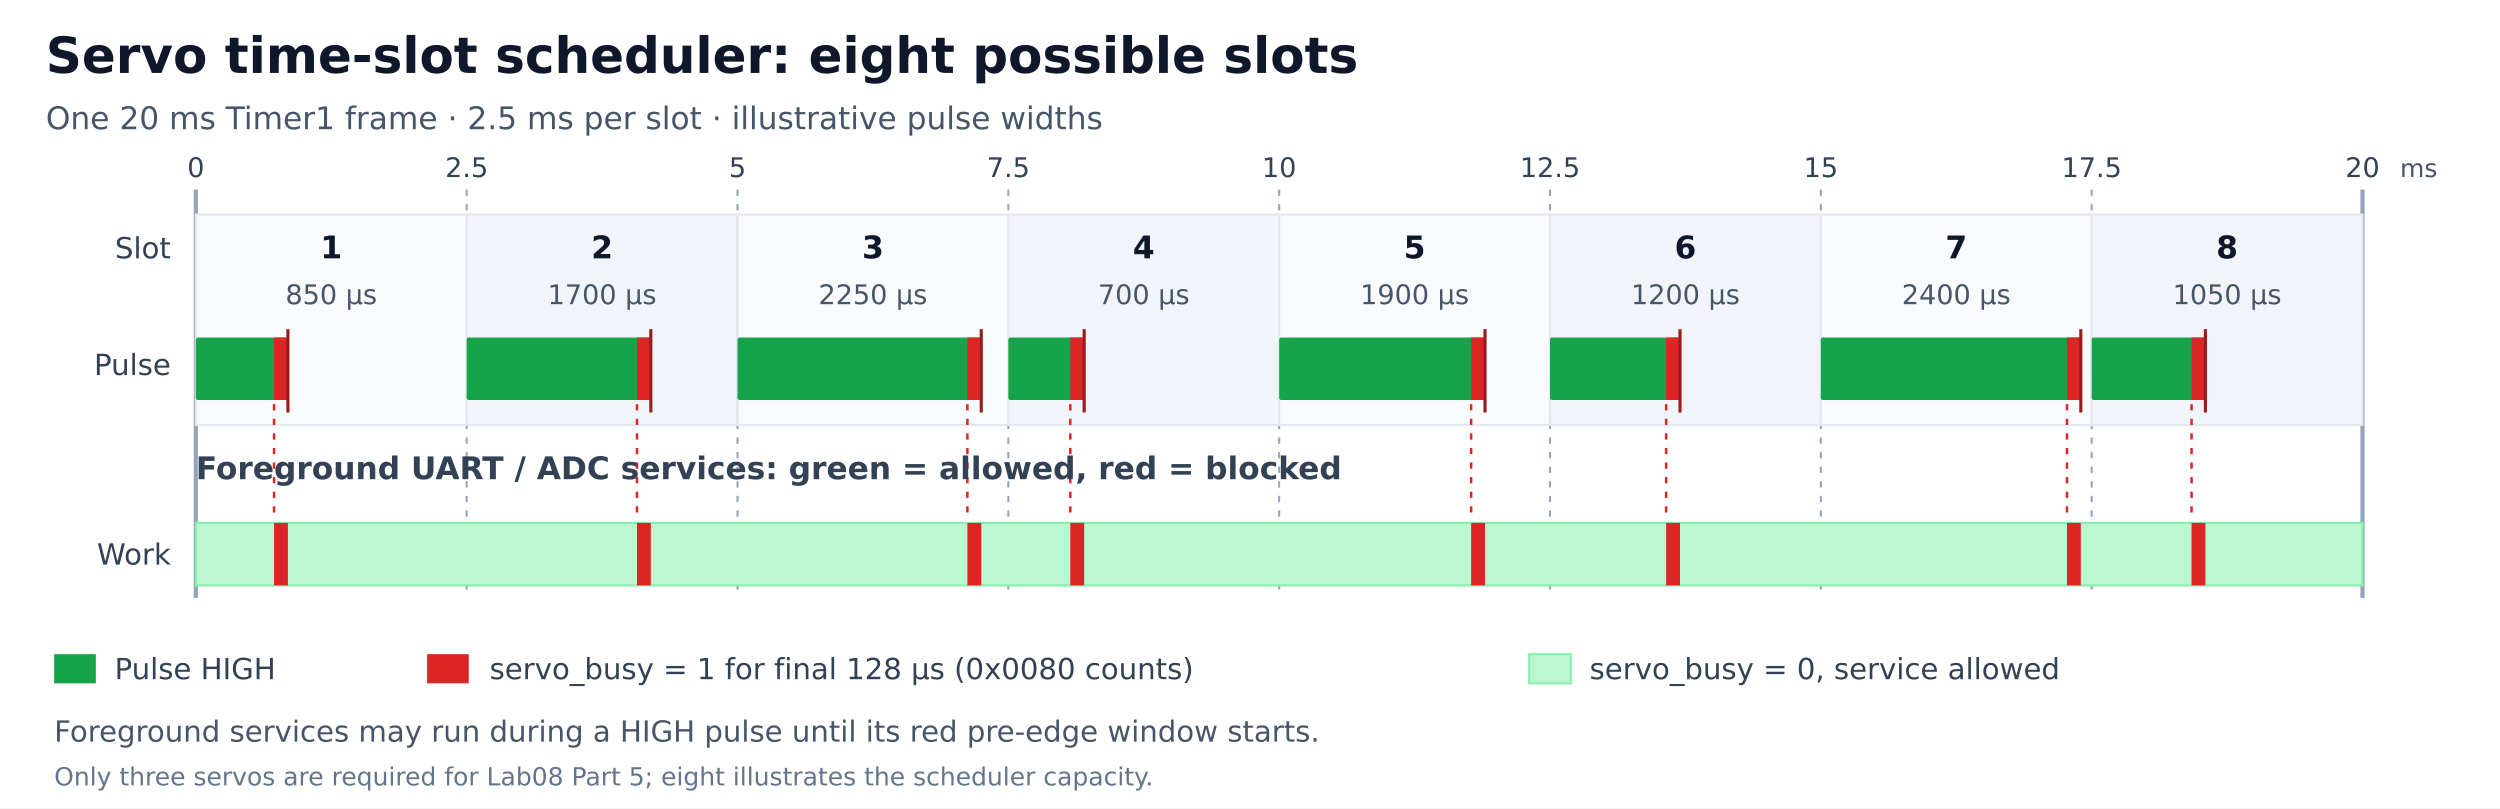
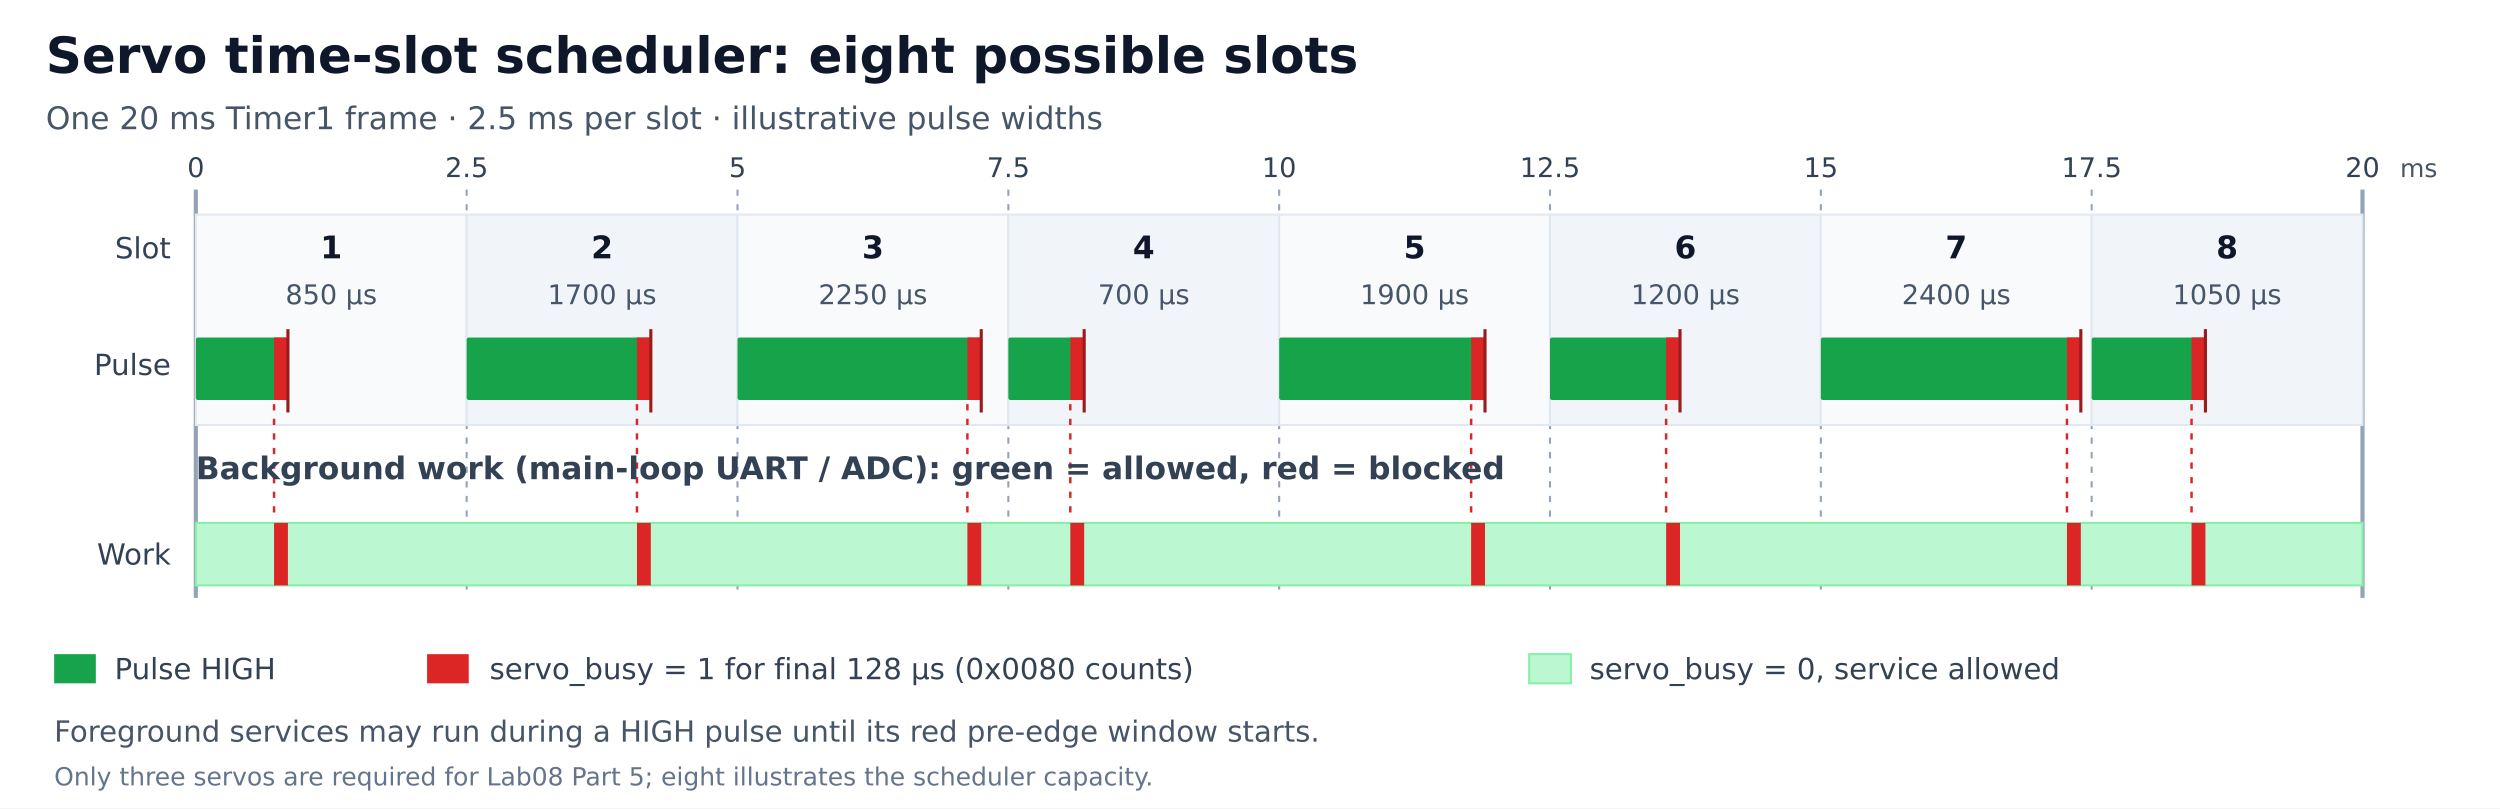
<svg xmlns="http://www.w3.org/2000/svg" width="1200" height="388" viewBox="0 0 1200 388" role="img" aria-labelledby="title desc">
  <rect width="1200" height="388" fill="#FFFFFF" />
  <g font-family="DejaVu Sans, Arial, sans-serif">
    <text x="22" y="35" fill="#0F172A" font-size="24" font-weight="700">Servo time-slot scheduler: eight possible slots</text>
    <text x="22" y="62" fill="#475569" font-size="15">One 20 ms Timer1 frame   ·   2.5 ms per slot   ·   illustrative pulse widths</text>
    <text x="82" y="124" text-anchor="end" fill="#334155" font-size="14">Slot</text>
    <text x="82" y="180" text-anchor="end" fill="#334155" font-size="14">Pulse</text>
    <text x="82" y="271" text-anchor="end" fill="#334155" font-size="14">Work</text>
    <line x1="94" y1="91" x2="94" y2="287" stroke="#94A3B8" stroke-width="2" stroke-dasharray="none" />
    <text x="94" y="85" text-anchor="middle" fill="#334155" font-size="13">0</text>
    <line x1="224" y1="91" x2="224" y2="287" stroke="#94A3B8" stroke-width="1" stroke-dasharray="3 4" />
    <text x="224" y="85" text-anchor="middle" fill="#334155" font-size="13">2.5</text>
    <line x1="354" y1="91" x2="354" y2="287" stroke="#94A3B8" stroke-width="1" stroke-dasharray="3 4" />
    <text x="354" y="85" text-anchor="middle" fill="#334155" font-size="13">5</text>
    <line x1="484" y1="91" x2="484" y2="287" stroke="#94A3B8" stroke-width="1" stroke-dasharray="3 4" />
    <text x="484" y="85" text-anchor="middle" fill="#334155" font-size="13">7.5</text>
    <line x1="614" y1="91" x2="614" y2="287" stroke="#94A3B8" stroke-width="1" stroke-dasharray="3 4" />
    <text x="614" y="85" text-anchor="middle" fill="#334155" font-size="13">10</text>
    <line x1="744" y1="91" x2="744" y2="287" stroke="#94A3B8" stroke-width="1" stroke-dasharray="3 4" />
    <text x="744" y="85" text-anchor="middle" fill="#334155" font-size="13">12.5</text>
    <line x1="874" y1="91" x2="874" y2="287" stroke="#94A3B8" stroke-width="1" stroke-dasharray="3 4" />
    <text x="874" y="85" text-anchor="middle" fill="#334155" font-size="13">15</text>
    <line x1="1004" y1="91" x2="1004" y2="287" stroke="#94A3B8" stroke-width="1" stroke-dasharray="3 4" />
    <text x="1004" y="85" text-anchor="middle" fill="#334155" font-size="13">17.5</text>
    <line x1="1134" y1="91" x2="1134" y2="287" stroke="#94A3B8" stroke-width="2" stroke-dasharray="none" />
    <text x="1134" y="85" text-anchor="middle" fill="#334155" font-size="13">20</text>
    <text x="1152" y="85" fill="#475569" font-size="12">ms</text>
    <rect x="94" y="251" width="1040" height="30" fill="#BBF7D0" stroke="#86EFAC" />
    <rect x="94" y="103" width="130" height="101" fill="#F8FAFC" stroke="#E2E8F0" />
    <text x="159" y="124" text-anchor="middle" fill="#0F172A" font-weight="700" font-size="15">1</text>
    <text x="159" y="146" text-anchor="middle" fill="#475569" font-size="13">850 µs</text>
    <rect x="94" y="162" width="44.2" height="30" fill="#16A34A" rx="1" />
    <rect x="131.544" y="162" width="6.656" height="30" fill="#DC2626" />
    <line x1="131.544" y1="194" x2="131.544" y2="248" stroke="#DC2626" stroke-width="1.2" stroke-dasharray="3 4" />
    <rect x="131.544" y="251" width="6.656" height="30" fill="#DC2626" />
    <line x1="138.2" y1="158" x2="138.2" y2="198" stroke="#991B1B" stroke-width="1.5" />
    <rect x="224" y="103" width="130" height="101" fill="#F1F5F9" stroke="#E2E8F0" />
    <text x="289" y="124" text-anchor="middle" fill="#0F172A" font-weight="700" font-size="15">2</text>
    <text x="289" y="146" text-anchor="middle" fill="#475569" font-size="13">1700 µs</text>
    <rect x="224" y="162" width="88.4" height="30" fill="#16A34A" rx="1" />
    <rect x="305.744" y="162" width="6.656" height="30" fill="#DC2626" />
    <line x1="305.744" y1="194" x2="305.744" y2="248" stroke="#DC2626" stroke-width="1.2" stroke-dasharray="3 4" />
    <rect x="305.744" y="251" width="6.656" height="30" fill="#DC2626" />
    <line x1="312.4" y1="158" x2="312.4" y2="198" stroke="#991B1B" stroke-width="1.5" />
    <rect x="354" y="103" width="130" height="101" fill="#F8FAFC" stroke="#E2E8F0" />
    <text x="419" y="124" text-anchor="middle" fill="#0F172A" font-weight="700" font-size="15">3</text>
    <text x="419" y="146" text-anchor="middle" fill="#475569" font-size="13">2250 µs</text>
    <rect x="354" y="162" width="117" height="30" fill="#16A34A" rx="1" />
    <rect x="464.344" y="162" width="6.656" height="30" fill="#DC2626" />
    <line x1="464.344" y1="194" x2="464.344" y2="248" stroke="#DC2626" stroke-width="1.2" stroke-dasharray="3 4" />
    <rect x="464.344" y="251" width="6.656" height="30" fill="#DC2626" />
    <line x1="471" y1="158" x2="471" y2="198" stroke="#991B1B" stroke-width="1.5" />
    <rect x="484" y="103" width="130" height="101" fill="#F1F5F9" stroke="#E2E8F0" />
    <text x="549" y="124" text-anchor="middle" fill="#0F172A" font-weight="700" font-size="15">4</text>
    <text x="549" y="146" text-anchor="middle" fill="#475569" font-size="13">700 µs</text>
    <rect x="484" y="162" width="36.4" height="30" fill="#16A34A" rx="1" />
    <rect x="513.744" y="162" width="6.656" height="30" fill="#DC2626" />
    <line x1="513.744" y1="194" x2="513.744" y2="248" stroke="#DC2626" stroke-width="1.2" stroke-dasharray="3 4" />
    <rect x="513.744" y="251" width="6.656" height="30" fill="#DC2626" />
    <line x1="520.4" y1="158" x2="520.4" y2="198" stroke="#991B1B" stroke-width="1.5" />
    <rect x="614" y="103" width="130" height="101" fill="#F8FAFC" stroke="#E2E8F0" />
    <text x="679" y="124" text-anchor="middle" fill="#0F172A" font-weight="700" font-size="15">5</text>
    <text x="679" y="146" text-anchor="middle" fill="#475569" font-size="13">1900 µs</text>
    <rect x="614" y="162" width="98.8" height="30" fill="#16A34A" rx="1" />
    <rect x="706.144" y="162" width="6.656" height="30" fill="#DC2626" />
    <line x1="706.144" y1="194" x2="706.144" y2="248" stroke="#DC2626" stroke-width="1.2" stroke-dasharray="3 4" />
    <rect x="706.144" y="251" width="6.656" height="30" fill="#DC2626" />
    <line x1="712.8" y1="158" x2="712.8" y2="198" stroke="#991B1B" stroke-width="1.5" />
    <rect x="744" y="103" width="130" height="101" fill="#F1F5F9" stroke="#E2E8F0" />
    <text x="809" y="124" text-anchor="middle" fill="#0F172A" font-weight="700" font-size="15">6</text>
    <text x="809" y="146" text-anchor="middle" fill="#475569" font-size="13">1200 µs</text>
    <rect x="744" y="162" width="62.4" height="30" fill="#16A34A" rx="1" />
    <rect x="799.744" y="162" width="6.656" height="30" fill="#DC2626" />
    <line x1="799.744" y1="194" x2="799.744" y2="248" stroke="#DC2626" stroke-width="1.2" stroke-dasharray="3 4" />
    <rect x="799.744" y="251" width="6.656" height="30" fill="#DC2626" />
    <line x1="806.4" y1="158" x2="806.4" y2="198" stroke="#991B1B" stroke-width="1.5" />
    <rect x="874" y="103" width="130" height="101" fill="#F8FAFC" stroke="#E2E8F0" />
    <text x="939" y="124" text-anchor="middle" fill="#0F172A" font-weight="700" font-size="15">7</text>
    <text x="939" y="146" text-anchor="middle" fill="#475569" font-size="13">2400 µs</text>
    <rect x="874" y="162" width="124.8" height="30" fill="#16A34A" rx="1" />
    <rect x="992.144" y="162" width="6.656" height="30" fill="#DC2626" />
    <line x1="992.144" y1="194" x2="992.144" y2="248" stroke="#DC2626" stroke-width="1.2" stroke-dasharray="3 4" />
    <rect x="992.144" y="251" width="6.656" height="30" fill="#DC2626" />
    <line x1="998.8" y1="158" x2="998.8" y2="198" stroke="#991B1B" stroke-width="1.5" />
    <rect x="1004" y="103" width="130" height="101" fill="#F1F5F9" stroke="#E2E8F0" />
    <text x="1069" y="124" text-anchor="middle" fill="#0F172A" font-weight="700" font-size="15">8</text>
    <text x="1069" y="146" text-anchor="middle" fill="#475569" font-size="13">1050 µs</text>
    <rect x="1004" y="162" width="54.6" height="30" fill="#16A34A" rx="1" />
    <rect x="1051.944" y="162" width="6.656" height="30" fill="#DC2626" />
    <line x1="1051.944" y1="194" x2="1051.944" y2="248" stroke="#DC2626" stroke-width="1.2" stroke-dasharray="3 4" />
    <rect x="1051.944" y="251" width="6.656" height="30" fill="#DC2626" />
    <line x1="1058.6" y1="158" x2="1058.6" y2="198" stroke="#991B1B" stroke-width="1.5" />
-     <text x="94" y="230" fill="#334155" font-size="15" font-weight="600">Foreground UART / ADC services: green = allowed, red = blocked</text>
+     <text x="94" y="230" fill="#334155" font-size="15" font-weight="600">Background work (main-loop UART / ADC): green = allowed, red = blocked</text>
    <rect x="26" y="314" width="20" height="14" fill="#16A34A" />
    <text x="55" y="326" fill="#334155" font-size="14">Pulse HIGH</text>
    <rect x="205" y="314" width="20" height="14" fill="#DC2626" />
    <text x="235" y="326" fill="#334155" font-size="14">servo_busy = 1 for final 128 µs (0x0080 counts)</text>
    <rect x="734" y="314" width="20" height="14" fill="#BBF7D0" stroke="#86EFAC" />
    <text x="763" y="326" fill="#334155" font-size="14">servo_busy = 0, service allowed</text>
    <text x="26" y="356" fill="#475569" font-size="14">Foreground services may run during a HIGH pulse until its red pre-edge window starts.</text>
    <text x="26" y="377" fill="#64748B" font-size="12">Only three servos are required for Lab08 Part 5; eight illustrates the scheduler capacity.</text>
  </g>
</svg>
